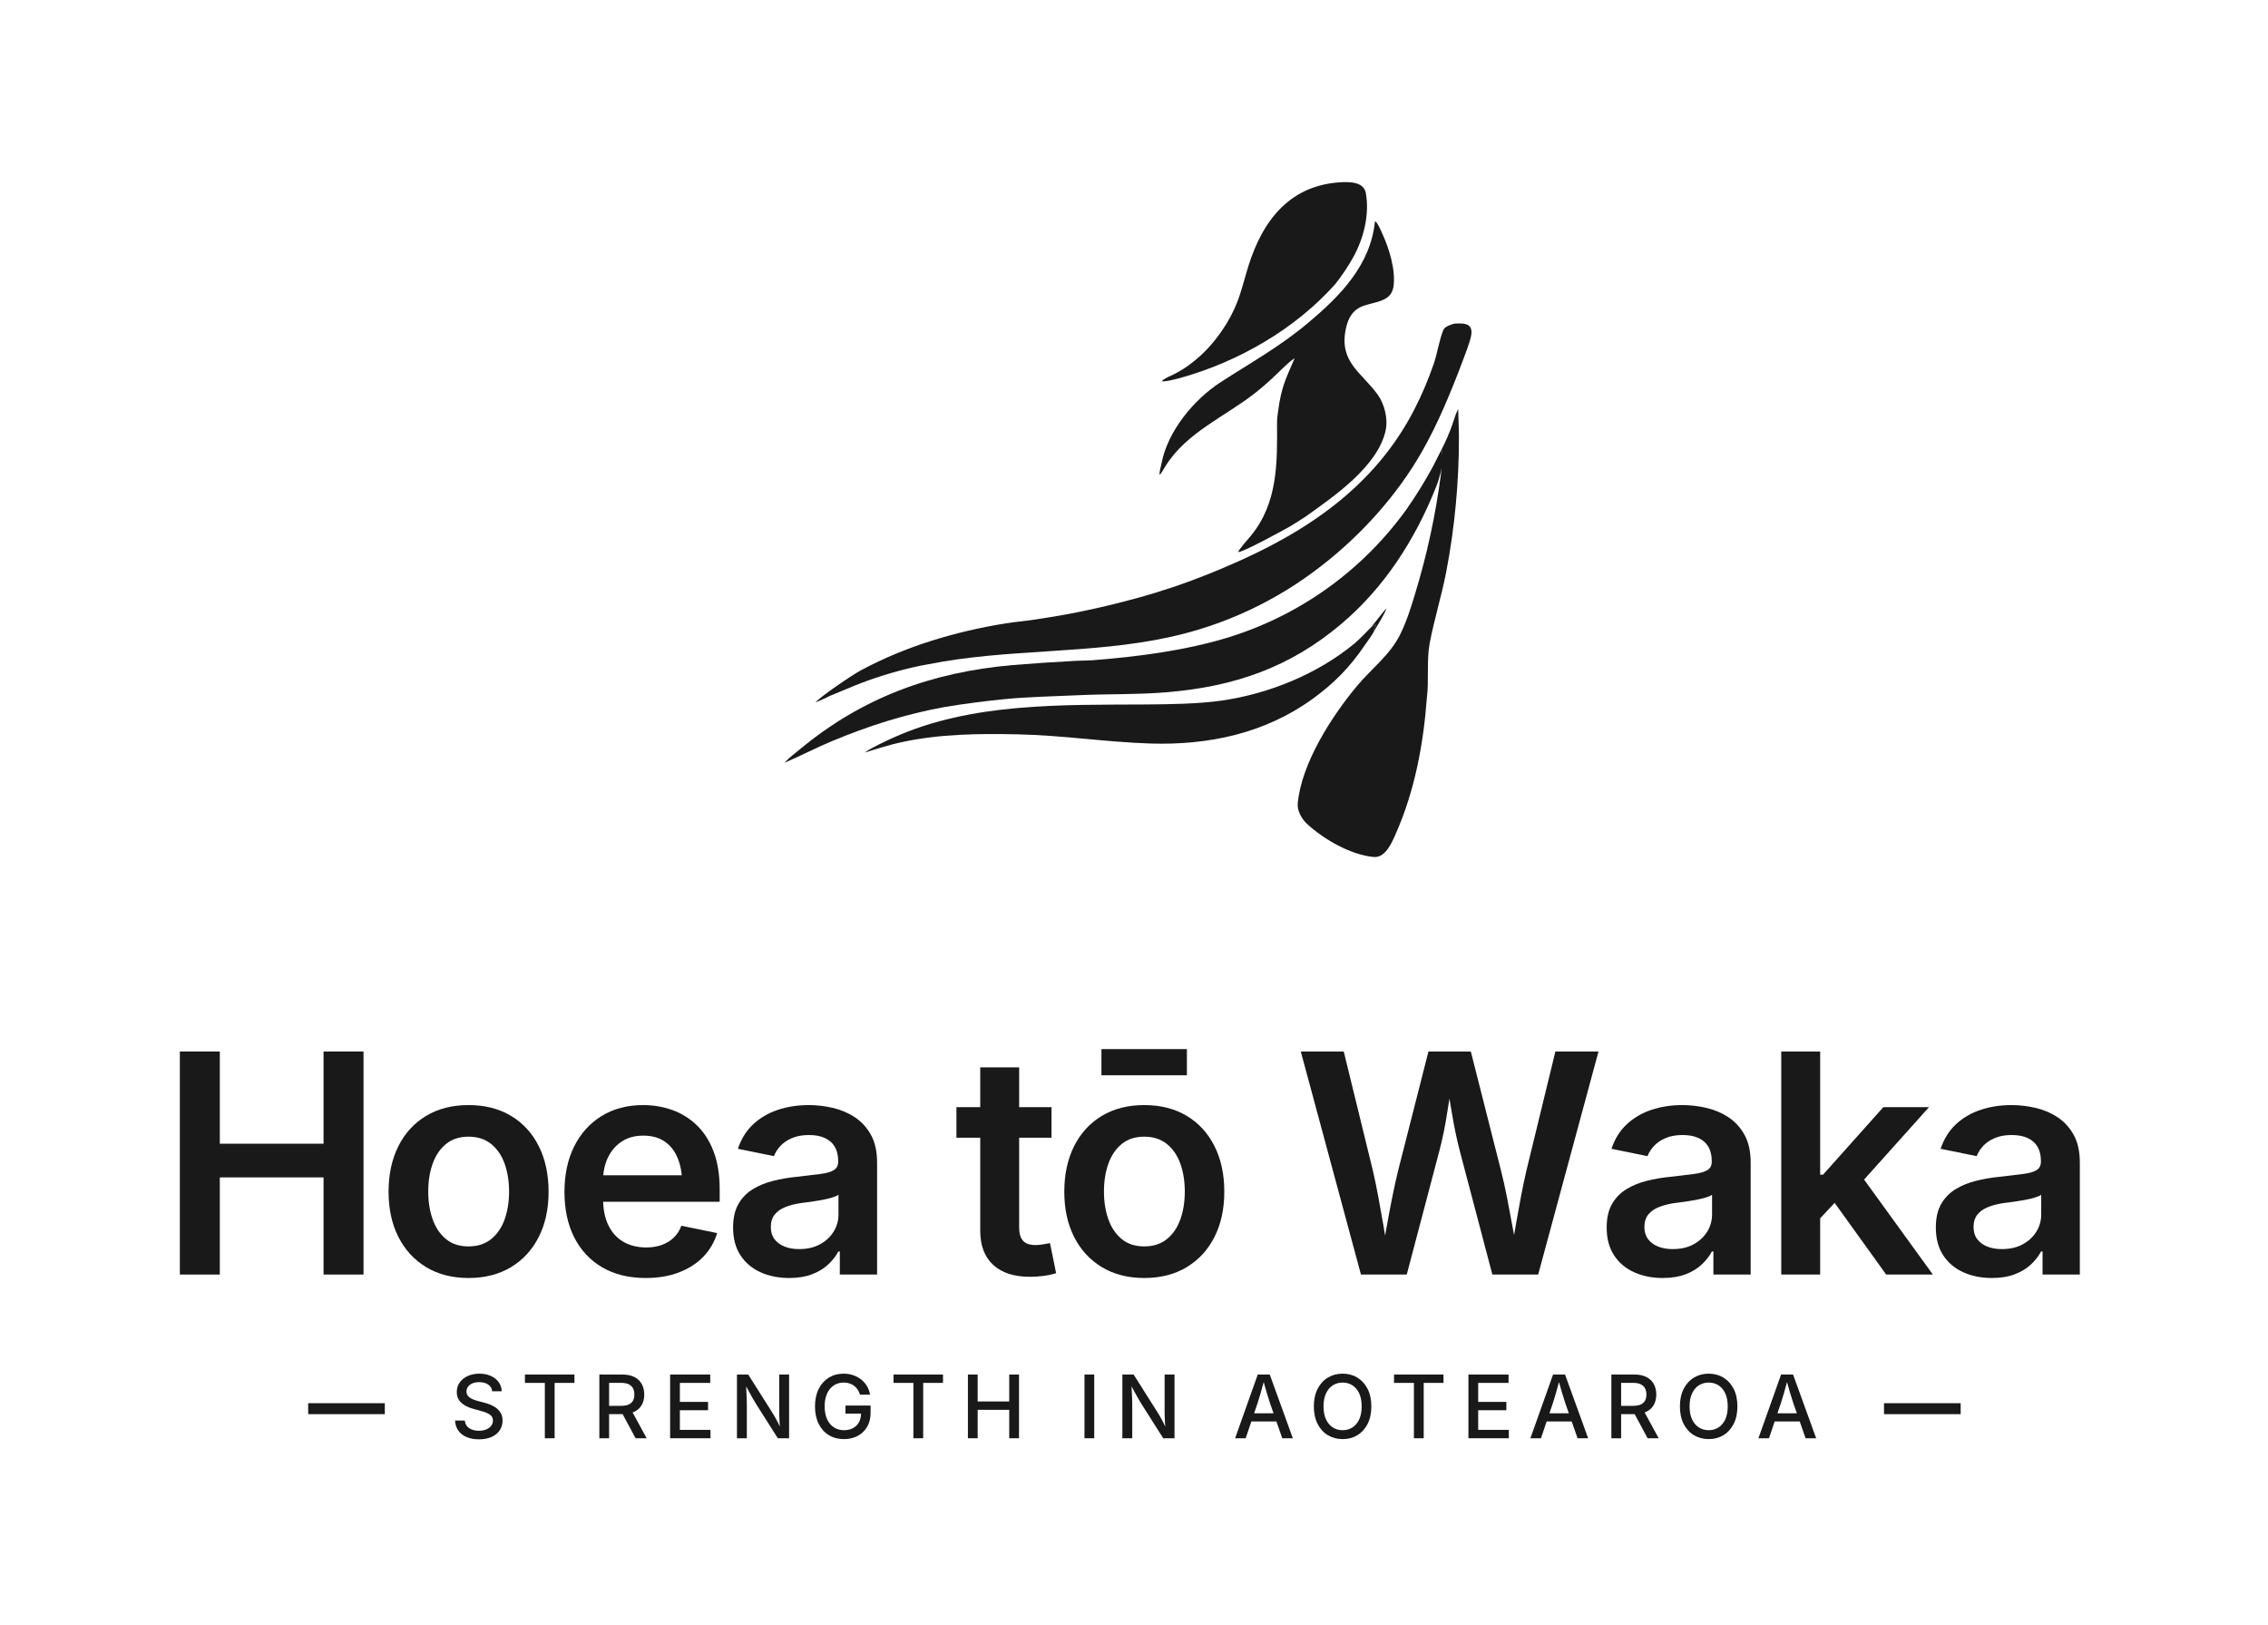
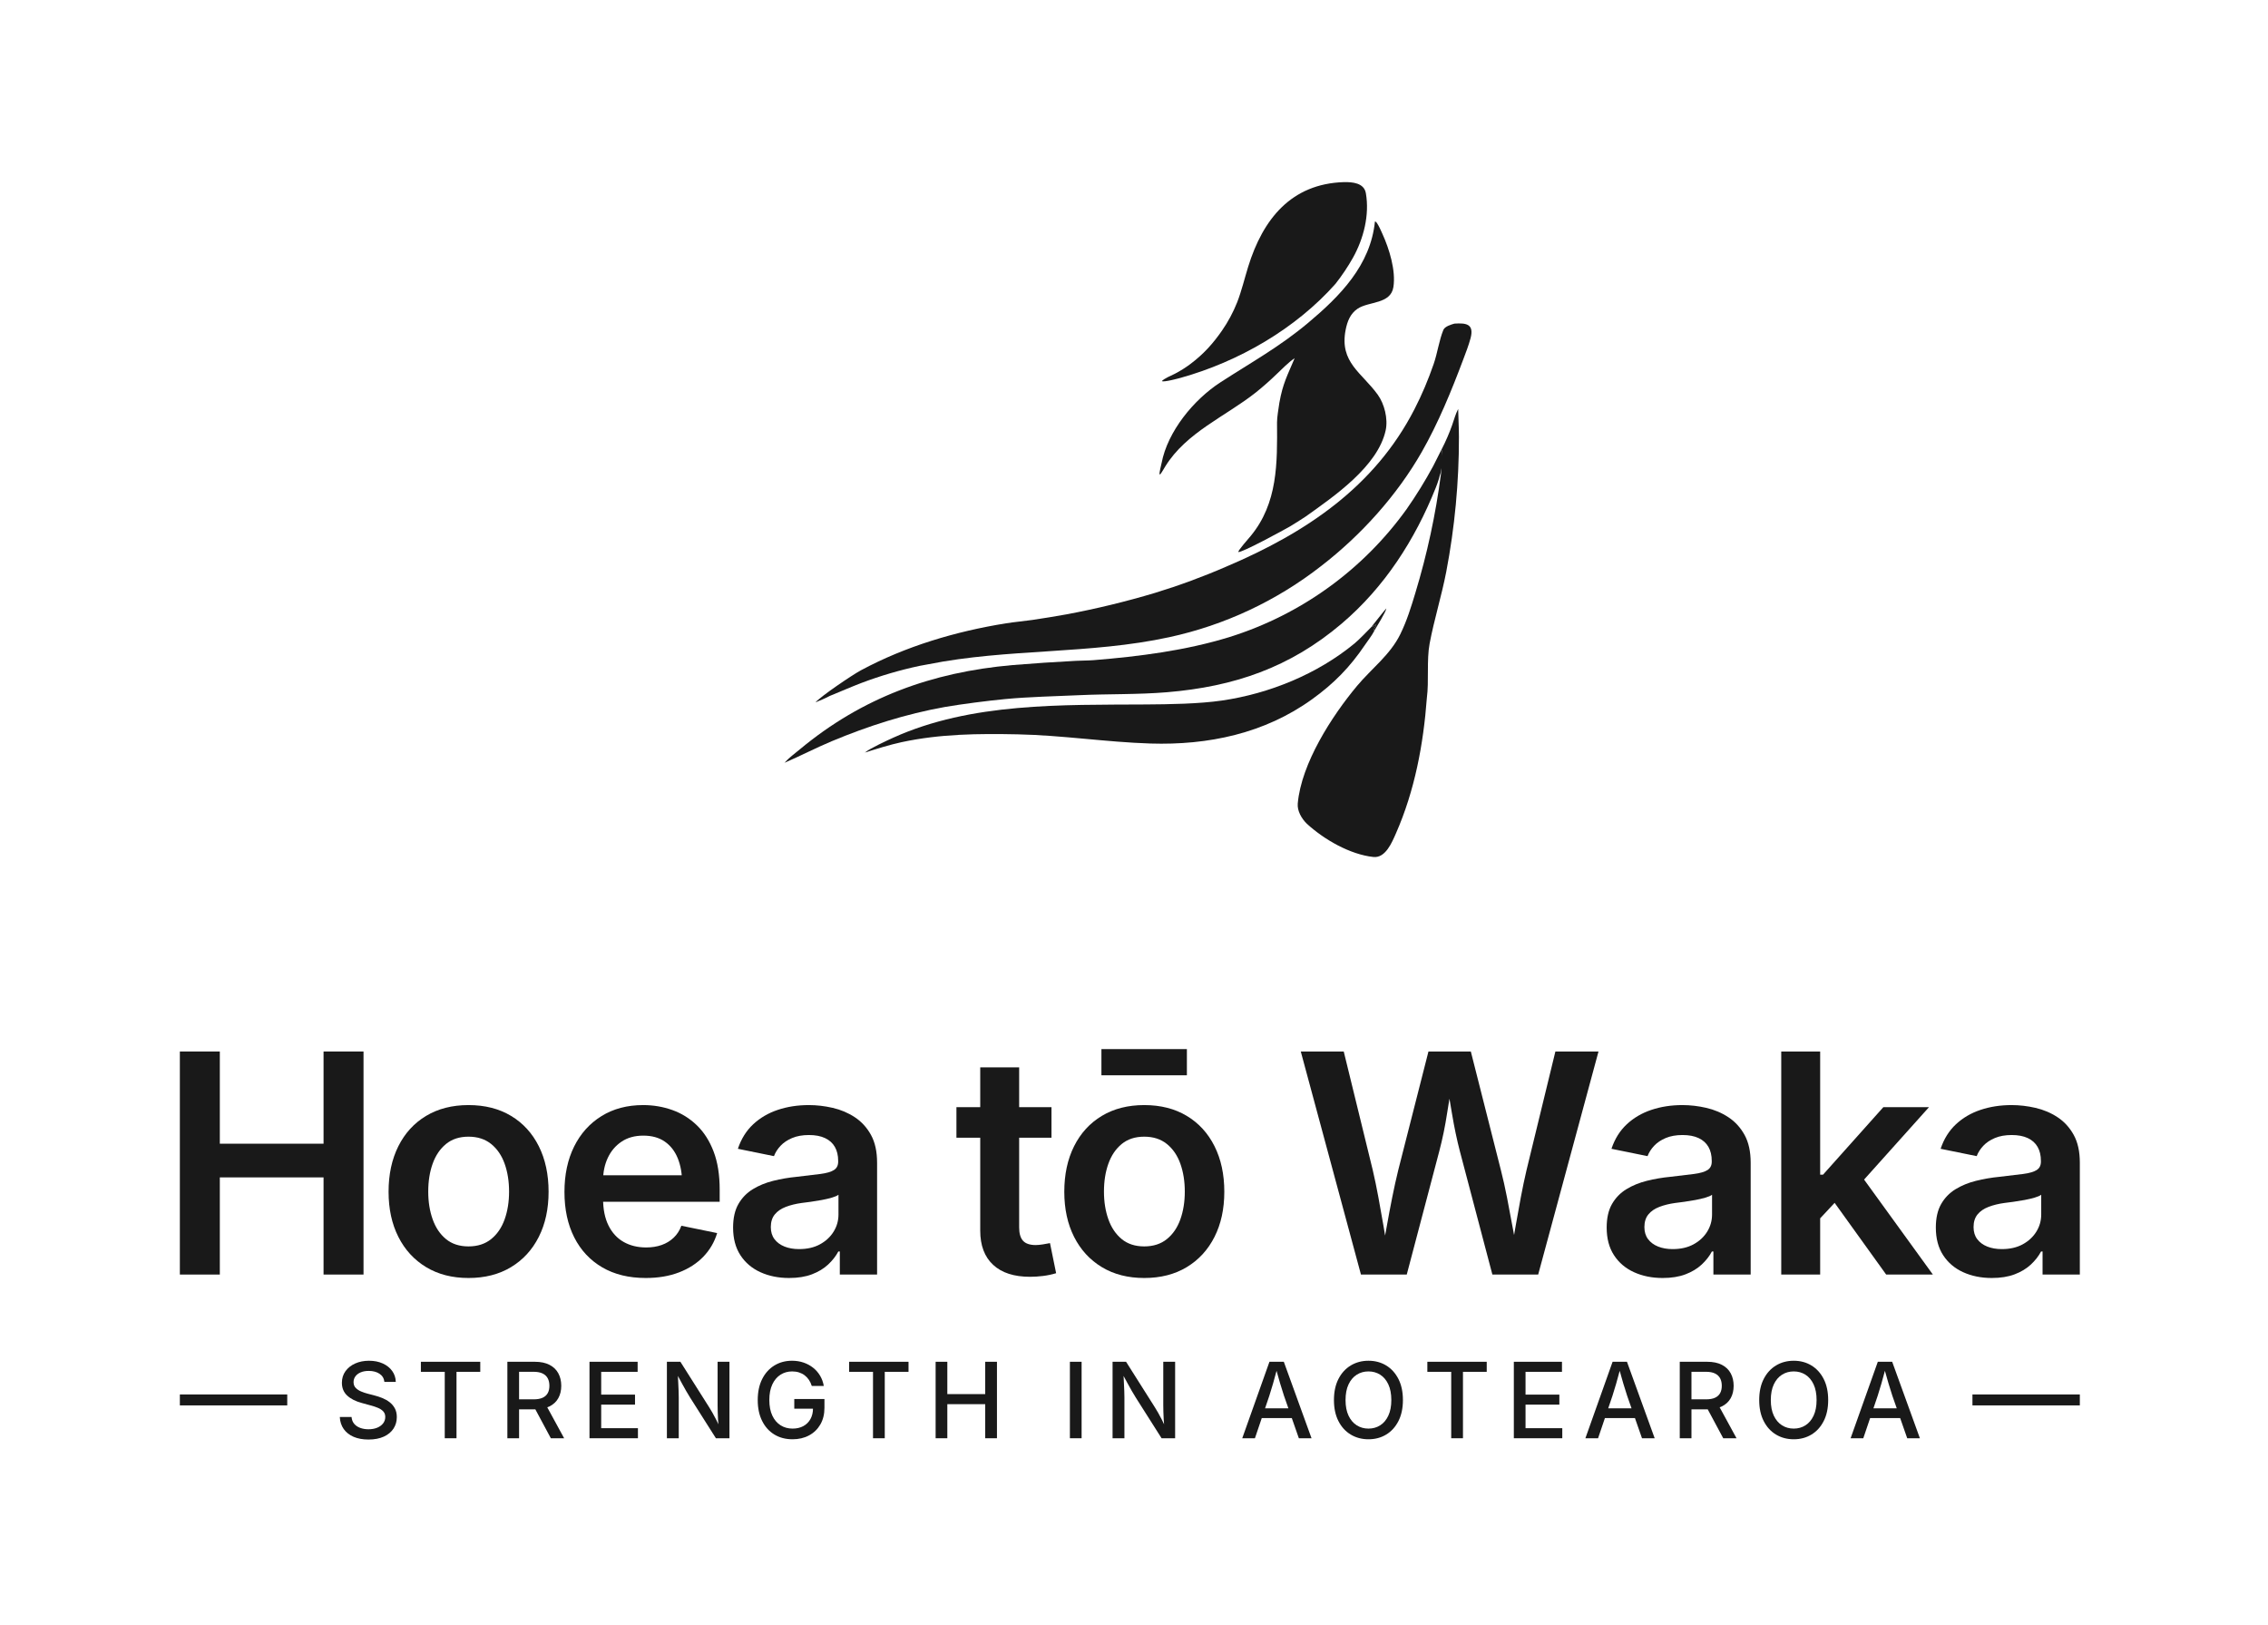
<svg xmlns="http://www.w3.org/2000/svg" width="912" height="653" viewBox="0 0 912 653">
  <path fill="#191919" d="M584.858 130.111C589.51 129.824 592.831 130.185 591.353 135.939 590.567 138.863 589.447 141.734 588.38 144.569 583.665 157.119 578.367 170.064 571.715 181.716 561.753 199.166 547.293 215.195 531.397 227.474 513.424 241.539 492.503 251.355 470.199 256.187 438.348 263.12 405.213 260.686 373.267 267.082 372.115 267.312 370.95 267.485 369.794 267.721 361.819 269.42 353.984 271.722 346.357 274.607 342.245 276.177 337.758 278.153 333.632 279.824 332.833 280.314 328.772 282.108 327.922 282.384 330.335 279.743 342.73 271.366 346.184 269.508 364.151 259.841 384.404 253.841 404.491 250.624 407.985 250.064 411.55 249.77 415.045 249.269 419.622 248.613 424.252 247.824 428.805 247.019 440.83 244.772 452.726 241.89 464.446 238.383 474.224 235.392 483.824 231.85 493.201 227.773 524.907 214.3 552.69 195.899 568.788 164.517 571.859 158.529 574.279 152.765 576.513 146.321 578 142.037 578.695 136.798 580.4 132.652 580.981 131.242 583.477 130.504 584.858 130.111Z" />
  <path fill="#191919" d="M552.886 89.037C553.269 89.142 553.414 89.273 553.639 89.605 554.586 90.999 555.236 92.581 555.933 94.115 558.666 100.134 561.324 108.781 560.318 115.361 559.249 122.372 550.43 121.089 545.913 124.122 542.94 126.12 541.76 129.278 541.1 132.643 538.536 145.739 547.662 149.84 554.052 158.746 556.664 162.387 558.213 168.344 557.204 173.008 554.069 187.492 536.397 199.605 524.991 207.708 523.963 208.439 519.402 211.282 518.602 211.737 516.033 213.205 499.428 222.26 497.919 221.958 497.897 221.219 502.119 216.468 502.884 215.548 513.864 202.293 513.631 186.148 513.513 169.913 513.496 167.709 514.118 164.311 514.452 161.96 515.837 154.125 517.72 150.891 520.597 144.026 518.123 145.659 515.581 148.3 513.393 150.384 510.716 152.976 507.922 155.442 505.017 157.774 492.865 167.408 477.082 173.787 468.596 187.499 468.041 188.396 467.154 189.997 466.55 190.724L466.279 190.721C466.149 189.878 466.891 187.224 467.091 186.213 469.517 173.44 480.004 160.693 490.778 153.711 503.094 145.731 514.561 139.428 526.002 129.829 538.856 119.043 551.114 106.663 552.886 89.037Z" />
  <path fill="#191919" d="M579.666 180.733C581.301 177.58 582.72 174.318 583.91 170.972 584.75 168.626 585.205 166.671 586.354 164.431 586.419 168.085 586.666 172.135 586.662 175.693 586.684 193.89 584.975 212.046 581.557 229.918 579.686 239.626 576.674 249.161 574.87 258.781 573.616 265.474 574.666 273.815 573.758 280.668 572.389 299.203 568.871 317.924 561.36 335.006 559.719 338.742 557.127 345.082 552.257 344.563 542.869 343.561 532.436 337.552 525.53 331.219 523.38 329.148 521.588 326.003 521.846 323.082 523.262 306.963 535.549 287.914 545.695 275.771 551.485 268.841 559.016 263.316 563.109 254.944 565.733 249.577 567.467 243.958 569.125 238.443 573.872 222.814 577.317 206.821 579.424 190.624 579.663 188.495 579.732 188.003 579.08 185.993 579.242 184.163 580.268 182.317 579.666 180.733Z" />
  <path fill="#191919" d="M579.668 180.727C580.27 182.312 579.789 186.053 579.789 186.421 579.789 187.526 579.544 189.368 579.421 189.737 579.053 190.842 578.715 192.059 578.479 192.912 578.14 193.992 577.761 195.059 577.339 196.11 568.995 217.021 556.715 236.131 539.466 250.772 518.687 268.407 496.241 276.072 469.271 278.323 457.57 279.297 445.691 278.969 434.013 279.506 424.54 279.938 413.572 280.172 404.189 281.075 397.128 281.753 387.06 283.037 379.957 284.251 364.249 287.066 349.187 291.864 334.483 298.009 328.036 300.705 321.776 303.976 315.453 306.691 317.269 304.648 319.549 303.009 321.64 301.272 346.715 280.435 374.704 270.274 407.089 267.41 415.625 266.71 424.171 266.137 432.724 265.693 435.081 265.568 437.488 265.61 439.83 265.421 458.128 263.943 476.936 261.539 494.521 256.096 523.185 247.113 548.155 229.056 565.662 204.648 569.519 199.131 573.058 193.398 576.26 187.478 577.44 185.278 578.483 182.97 579.668 180.727Z" />
  <path fill="#191919" d="M583.971 179.421C584.584 181.388 583.852 185.411 583.627 187.494 583.083 188.143 582.959 188.902 582.737 189.737 582.73 187.251 583.971 179.421 583.971 179.421Z" />
  <path fill="#191919" d="M540.461 73.221C543.779 73.177 548.513 73.491 549.239 77.687 550.759 86.462 548.331 95.964 544.033 103.65 542.045 107.206 539.564 110.89 537.031 114.106 520.961 132.237 497.982 145.452 474.739 151.92 473.605 152.224 468.109 153.712 467.214 153.246 467.717 152.369 471.344 150.832 472.453 150.265 474.645 149.128 476.738 147.811 478.712 146.327 483.932 142.394 487.64 138.301 491.383 132.931 493.845 129.379 495.893 125.556 497.485 121.539 499.257 116.988 500.469 111.91 501.919 107.22 507.819 88.136 519.19 73.854 540.461 73.221Z" />
  <path fill="#191919" d="M551.436 252.105C552.287 251.967 552.26 251.408 553.215 251.194L553.352 251.45C552.968 252.306 552.699 252.29 552.464 253.288L552.635 253.606 552.525 253.827C551.63 255.577 550.128 257.436 549.012 259.096 542.863 268.236 536.432 274.789 527.588 281.161 508.491 294.92 485.854 299.665 462.628 298.944 444.972 298.395 427.056 295.609 409.216 295.251 393.427 294.934 378.137 295.054 362.567 298.397 357.897 299.4 352.336 301.127 347.771 302.586 349.731 300.941 356.653 297.747 359.23 296.583 390.592 282.412 427.063 283.456 460.765 283.238 470.152 283.178 482.067 283.014 491.364 281.662 510.414 278.893 529.756 271.014 544.652 258.73 546.558 257.154 549.636 253.938 551.436 252.105Z" />
  <path fill="#191919" d="M551.433 252.101C552.079 251.31 557.248 244.702 557.48 244.603 557.317 245.996 553.518 252.057 552.632 253.602L552.461 253.284C552.697 252.285 552.965 252.301 553.349 251.446L553.212 251.189C552.256 251.403 552.284 251.962 551.433 252.101Z" />
  <path fill="#191919" d="M72.324 512.453L72.324 422.769 88.395 422.769 88.395 459.846 130.107 459.846 130.107 422.769 146.178 422.769 146.178 512.453 130.107 512.453 130.107 473.389 88.395 473.389 88.395 512.453Z" />
  <path fill="#191919" d="M188.393 513.837Q178.582 513.837 171.359 509.473 164.137 505.11 160.194 497.315 156.252 489.52 156.252 479.167 156.252 468.694 160.194 460.839 164.137 452.984 171.359 448.651 178.582 444.317 188.393 444.317 198.265 444.317 205.488 448.651 212.71 452.984 216.653 460.839 220.595 468.694 220.595 479.167 220.595 489.52 216.653 497.315 212.71 505.11 205.488 509.473 198.265 513.837 188.393 513.837ZM188.393 501.137Q193.871 501.137 197.512 498.188 201.154 495.238 202.929 490.242 204.705 485.247 204.705 479.107 204.705 472.908 202.929 467.912 201.154 462.916 197.512 459.967 193.871 457.017 188.393 457.017 182.916 457.017 179.335 459.967 175.753 462.916 173.978 467.882 172.202 472.847 172.202 479.107 172.202 485.247 173.978 490.242 175.753 495.238 179.335 498.188 182.916 501.137 188.393 501.137Z" />
  <path fill="#191919" d="M259.661 513.837Q249.489 513.837 242.176 509.564 234.863 505.29 230.92 497.526 226.978 489.761 226.978 479.228 226.978 468.815 230.86 460.99 234.742 453.165 241.875 448.741 249.008 444.317 258.638 444.317 264.778 444.317 270.345 446.303 275.913 448.29 280.217 452.443 284.52 456.596 286.958 463.006 289.396 469.417 289.396 478.265L289.396 483.2 234.381 483.2 234.381 472.546 281.631 472.546 274.288 475.676Q274.288 470.018 272.542 465.715 270.797 461.411 267.336 459.004 263.875 456.596 258.698 456.596 253.522 456.596 249.911 459.034 246.299 461.471 244.403 465.534 242.507 469.597 242.507 474.593L242.507 481.936Q242.507 488.316 244.674 492.71 246.841 497.104 250.753 499.331 254.666 501.558 259.842 501.558 263.273 501.558 266.072 500.565 268.871 499.572 270.917 497.616 272.964 495.66 273.987 492.831L288.372 495.78Q286.747 501.197 282.835 505.26 278.922 509.323 273.054 511.58 267.185 513.837 259.661 513.837Z" />
  <path fill="#191919" d="M317.3 513.837Q310.92 513.837 305.803 511.52 300.687 509.203 297.738 504.688 294.789 500.174 294.789 493.553 294.789 487.835 296.925 484.103 299.062 480.371 302.704 478.144 306.345 475.917 310.92 474.773 315.494 473.63 320.43 473.148 326.268 472.486 329.94 472.005 333.612 471.523 335.327 470.44 337.042 469.356 337.042 467.069L337.042 466.768Q337.042 463.458 335.718 461.14 334.394 458.823 331.776 457.589 329.157 456.355 325.305 456.355 321.393 456.355 318.534 457.559 315.675 458.763 313.869 460.689 312.063 462.615 311.221 464.842L296.715 461.893Q298.701 455.934 302.854 452.052 307.007 448.169 312.755 446.243 318.504 444.317 325.245 444.317 330 444.317 334.845 445.431 339.691 446.544 343.724 449.192 347.756 451.841 350.224 456.295 352.692 460.749 352.692 467.49L352.692 512.453 337.704 512.453 337.704 503.183 337.103 503.183Q335.598 506.012 332.98 508.45 330.361 510.888 326.479 512.363 322.597 513.837 317.3 513.837ZM321.333 502.22Q326.208 502.22 329.729 500.294 333.25 498.368 335.207 495.208 337.163 492.048 337.163 488.316L337.163 480.371Q336.38 480.973 334.544 481.515 332.709 482.057 330.452 482.478 328.194 482.899 325.997 483.2 323.8 483.501 322.296 483.682 318.805 484.163 315.976 485.247 313.147 486.33 311.552 488.286 309.957 490.242 309.957 493.372 309.957 496.262 311.431 498.218 312.906 500.174 315.464 501.197 318.022 502.22 321.333 502.22Z" />
  <path fill="#191919" d="M422.819 445.16L422.819 457.439 384.598 457.439 384.598 445.16ZM394.168 429.149L409.818 429.149 409.818 493.493Q409.818 497.164 411.383 498.88 412.948 500.595 416.499 500.595 417.583 500.595 419.358 500.324 421.134 500.054 422.217 499.813L424.685 511.911Q422.097 512.694 419.388 513.025 416.68 513.356 414.212 513.356 404.521 513.356 399.345 508.54 394.168 503.725 394.168 494.817Z" />
  <path fill="#191919" d="M460.113 513.837Q450.302 513.837 443.079 509.473 435.856 505.11 431.914 497.315 427.971 489.52 427.971 479.167 427.971 468.694 431.914 460.839 435.856 452.984 443.079 448.651 450.302 444.317 460.113 444.317 469.984 444.317 477.207 448.651 484.43 452.984 488.372 460.839 492.315 468.694 492.315 479.167 492.315 489.52 488.372 497.315 484.43 505.11 477.207 509.473 469.984 513.837 460.113 513.837ZM460.113 501.137Q465.59 501.137 469.232 498.188 472.873 495.238 474.649 490.242 476.425 485.247 476.425 479.107 476.425 472.908 474.649 467.912 472.873 462.916 469.232 459.967 465.59 457.017 460.113 457.017 454.636 457.017 451.054 459.967 447.473 462.916 445.697 467.882 443.922 472.847 443.922 479.107 443.922 485.247 445.697 490.242 447.473 495.238 451.054 498.188 454.636 501.137 460.113 501.137ZM477.267 421.806L477.267 432.339 442.898 432.339 442.898 421.806Z" />
  <path fill="#191919" d="M547.262 512.453L523.065 422.769 540.34 422.769 552.017 470.5Q553.221 475.676 554.274 481.394 555.328 487.113 556.321 492.891 557.314 498.669 558.217 504.207L555.628 504.207Q556.652 498.669 557.675 492.891 558.698 487.113 559.842 481.394 560.985 475.676 562.249 470.5L574.408 422.769 591.442 422.769 603.54 470.5Q604.864 475.676 605.978 481.394 607.091 487.113 608.145 492.891 609.198 498.669 610.282 504.207L607.513 504.207Q608.476 498.669 609.469 492.891 610.462 487.113 611.546 481.394 612.629 475.676 613.833 470.5L625.45 422.769 642.785 422.769 618.528 512.453 600.109 512.453 587.048 462.916Q585.242 455.994 583.888 447.868 582.534 439.743 580.969 430.654L584.821 430.654Q583.136 439.442 581.932 447.417 580.728 455.392 578.742 462.916L565.68 512.453Z" />
  <path fill="#191919" d="M668.582 513.837Q662.202 513.837 657.085 511.52 651.969 509.203 649.02 504.688 646.071 500.174 646.071 493.553 646.071 487.835 648.207 484.103 650.344 480.371 653.986 478.144 657.627 475.917 662.202 474.773 666.776 473.63 671.712 473.148 677.55 472.486 681.222 472.005 684.893 471.523 686.609 470.44 688.324 469.356 688.324 467.069L688.324 466.768Q688.324 463.458 687 461.14 685.676 458.823 683.058 457.589 680.439 456.355 676.587 456.355 672.675 456.355 669.816 457.559 666.957 458.763 665.151 460.689 663.345 462.615 662.503 464.842L647.997 461.893Q649.983 455.934 654.136 452.052 658.289 448.169 664.037 446.243 669.786 444.317 676.527 444.317 681.282 444.317 686.127 445.431 690.973 446.544 695.005 449.192 699.038 451.841 701.506 456.295 703.974 460.749 703.974 467.49L703.974 512.453 688.986 512.453 688.986 503.183 688.385 503.183Q686.88 506.012 684.261 508.45 681.643 510.888 677.761 512.363 673.879 513.837 668.582 513.837ZM672.615 502.22Q677.49 502.22 681.011 500.294 684.532 498.368 686.489 495.208 688.445 492.048 688.445 488.316L688.445 480.371Q687.662 480.973 685.826 481.515 683.991 482.057 681.733 482.478 679.476 482.899 677.279 483.2 675.082 483.501 673.578 483.682 670.087 484.163 667.258 485.247 664.429 486.33 662.834 488.286 661.239 490.242 661.239 493.372 661.239 496.262 662.713 498.218 664.188 500.174 666.746 501.197 669.304 502.22 672.615 502.22Z" />
  <path fill="#191919" d="M730.592 491.266L730.592 472.306 733.06 472.306 757.317 445.16 775.675 445.16 745.941 478.325 742.691 478.325ZM716.267 512.453L716.267 422.769 731.917 422.769 731.917 512.453ZM758.461 512.453L736.431 481.816 747.025 470.741 777.24 512.453Z" />
  <path fill="#191919" d="M800.943 513.837Q794.563 513.837 789.447 511.52 784.33 509.203 781.381 504.688 778.432 500.174 778.432 493.553 778.432 487.835 780.568 484.103 782.705 480.371 786.347 478.144 789.988 475.917 794.563 474.773 799.137 473.63 804.073 473.148 809.911 472.486 813.583 472.005 817.255 471.523 818.97 470.44 820.686 469.356 820.686 467.069L820.686 466.768Q820.686 463.458 819.361 461.14 818.037 458.823 815.419 457.589 812.801 456.355 808.948 456.355 805.036 456.355 802.177 457.559 799.318 458.763 797.512 460.689 795.706 462.615 794.864 464.842L780.358 461.893Q782.344 455.934 786.497 452.052 790.65 448.169 796.399 446.243 802.147 444.317 808.888 444.317 813.643 444.317 818.489 445.431 823.334 446.544 827.367 449.192 831.399 451.841 833.867 456.295 836.335 460.749 836.335 467.49L836.335 512.453 821.348 512.453 821.348 503.183 820.746 503.183Q819.241 506.012 816.623 508.45 814.004 510.888 810.122 512.363 806.24 513.837 800.943 513.837ZM804.976 502.22Q809.851 502.22 813.372 500.294 816.894 498.368 818.85 495.208 820.806 492.048 820.806 488.316L820.806 480.371Q820.023 480.973 818.188 481.515 816.352 482.057 814.095 482.478 811.838 482.899 809.641 483.2 807.444 483.501 805.939 483.682 802.448 484.163 799.619 485.247 796.79 486.33 795.195 488.286 793.6 490.242 793.6 493.372 793.6 496.262 795.074 498.218 796.549 500.174 799.107 501.197 801.665 502.22 804.976 502.22Z" />
-   <path fill="#191919" d="M192.591 578.7Q189.719 578.7 187.604 577.789 185.488 576.877 184.293 575.184 183.098 573.49 182.978 571.151L186.916 571.151Q187.036 572.544 187.819 573.455 188.601 574.367 189.857 574.814 191.112 575.261 192.574 575.261 194.207 575.261 195.471 574.754 196.735 574.246 197.475 573.309 198.214 572.372 198.214 571.134 198.214 570.016 197.57 569.302 196.925 568.588 195.833 568.115 194.741 567.642 193.348 567.281L190.355 566.456Q187.208 565.613 185.445 563.962 183.683 562.311 183.683 559.68 183.683 557.462 184.878 555.802 186.073 554.143 188.128 553.223 190.183 552.302 192.763 552.302 195.394 552.302 197.398 553.223 199.401 554.143 200.545 555.742 201.688 557.341 201.74 559.388L197.922 559.388Q197.733 557.634 196.297 556.671 194.861 555.708 192.677 555.708 191.129 555.708 189.985 556.189 188.842 556.671 188.214 557.522 187.586 558.373 187.586 559.457 187.586 560.678 188.335 561.426 189.083 562.174 190.157 562.612 191.232 563.051 192.213 563.309L194.706 563.962Q195.927 564.272 197.226 564.796 198.524 565.321 199.625 566.155 200.725 566.989 201.405 568.219 202.084 569.448 202.084 571.185 202.084 573.352 200.966 575.055 199.848 576.757 197.724 577.729 195.6 578.7 192.591 578.7Z" />
-   <path fill="#191919" d="M211.09 556.017L211.09 552.646 230.987 552.646 230.987 556.017 223.025 556.017 223.025 578.27 219.086 578.27 219.086 556.017Z" />
-   <path fill="#191919" d="M241.01 578.27L241.01 552.646 250.193 552.646Q253.151 552.646 255.129 553.67 257.106 554.693 258.087 556.516 259.067 558.339 259.067 560.695 259.067 563.068 258.078 564.848 257.089 566.628 255.111 567.608 253.134 568.588 250.159 568.588L243.262 568.588 243.262 565.235 249.78 565.235Q251.672 565.235 252.833 564.693 253.994 564.151 254.544 563.137 255.094 562.122 255.094 560.695 255.094 559.25 254.544 558.201 253.994 557.152 252.824 556.576 251.655 556 249.746 556L244.931 556 244.931 578.27ZM255.576 578.27L249.367 566.697 253.718 566.697 260.03 578.27Z" />
-   <path fill="#191919" d="M269.466 578.27L269.466 552.646 285.597 552.646 285.597 556.017 273.387 556.017 273.387 563.653 284.72 563.653 284.72 567.006 273.387 567.006 273.387 574.9 285.7 574.9 285.7 578.27Z" />
-   <path fill="#191919" d="M296.345 578.27L296.345 552.646 300.868 552.646 310.516 567.9Q310.997 568.657 311.599 569.706 312.201 570.755 312.872 572.071 313.542 573.386 314.196 574.934L313.714 574.934Q313.56 573.472 313.482 572.036 313.405 570.6 313.37 569.345 313.336 568.09 313.336 567.23L313.336 552.646 317.309 552.646 317.309 578.27 312.768 578.27 304.118 564.633Q303.43 563.515 302.768 562.38 302.106 561.245 301.306 559.758 300.507 558.27 299.355 556.137L299.974 556.137Q300.06 558.029 300.146 559.672 300.232 561.314 300.275 562.578 300.318 563.842 300.318 564.599L300.318 578.27Z" />
-   <path fill="#191919" d="M339.383 578.614Q335.91 578.614 333.287 577.015 330.664 575.416 329.194 572.466 327.724 569.517 327.724 565.476 327.724 561.383 329.211 558.433 330.699 555.484 333.296 553.893 335.892 552.302 339.211 552.302 341.275 552.302 343.072 552.913 344.869 553.523 346.288 554.65 347.707 555.776 348.627 557.333 349.547 558.889 349.857 560.746L345.832 560.746Q345.488 559.629 344.887 558.726 344.285 557.823 343.451 557.187 342.617 556.55 341.559 556.215 340.501 555.88 339.246 555.88 337.079 555.88 335.351 556.98 333.622 558.081 332.616 560.222 331.61 562.363 331.61 565.458 331.61 568.554 332.616 570.686 333.622 572.819 335.376 573.928 337.131 575.037 339.401 575.037 341.464 575.037 343.003 574.203 344.543 573.369 345.394 571.83 346.245 570.291 346.245 568.193L347.26 568.365 339.968 568.365 339.968 565.132 350.08 565.132 350.08 568.072Q350.08 571.306 348.696 573.67 347.311 576.035 344.904 577.325 342.496 578.614 339.383 578.614Z" />
-   <path fill="#191919" d="M359.293 556.017L359.293 552.646 379.191 552.646 379.191 556.017 371.228 556.017 371.228 578.27 367.29 578.27 367.29 556.017Z" />
-   <path fill="#191919" d="M389.213 578.27L389.213 552.646 393.134 552.646 393.134 563.481 405.826 563.481 405.826 552.646 409.764 552.646 409.764 578.27 405.826 578.27 405.826 566.851 393.134 566.851 393.134 578.27Z" />
-   <path fill="#191919" d="M440.008 552.646L440.008 578.27 436.087 578.27 436.087 552.646Z" />
-   <path fill="#191919" d="M451.323 578.27L451.323 552.646 455.846 552.646 465.494 567.9Q465.975 568.657 466.577 569.706 467.179 570.755 467.85 572.071 468.521 573.386 469.174 574.934L468.693 574.934Q468.538 573.472 468.46 572.036 468.383 570.6 468.349 569.345 468.314 568.09 468.314 567.23L468.314 552.646 472.287 552.646 472.287 578.27 467.747 578.27 459.096 564.633Q458.409 563.515 457.746 562.38 457.084 561.245 456.285 559.758 455.485 558.27 454.333 556.137L454.952 556.137Q455.038 558.029 455.124 559.672 455.21 561.314 455.253 562.578 455.296 563.842 455.296 564.599L455.296 578.27Z" />
-   <path fill="#191919" d="M496.656 578.27L505.771 552.646 510.586 552.646 519.873 578.27 515.625 578.27 510.638 564.014Q510.053 562.277 509.357 559.921 508.66 557.565 507.749 554.263L508.54 554.263Q507.663 557.599 506.966 559.981 506.27 562.363 505.737 564.014L500.904 578.27ZM501.592 571.512L501.592 568.244 514.92 568.244 514.92 571.512Z" />
-   <path fill="#191919" d="M539.897 578.614Q536.578 578.614 533.955 577.041 531.333 575.467 529.828 572.518 528.323 569.569 528.323 565.476 528.323 561.365 529.828 558.416 531.333 555.467 533.955 553.885 536.578 552.302 539.897 552.302 543.216 552.302 545.821 553.885 548.427 555.467 549.932 558.416 551.436 561.365 551.436 565.476 551.436 569.569 549.932 572.518 548.427 575.467 545.821 577.041 543.216 578.614 539.897 578.614ZM539.897 575.037Q542.081 575.037 543.809 573.945 545.538 572.853 546.544 570.712 547.55 568.571 547.55 565.476 547.55 562.346 546.544 560.205 545.538 558.064 543.809 556.972 542.081 555.88 539.897 555.88 537.696 555.88 535.959 556.98 534.222 558.081 533.216 560.222 532.21 562.363 532.21 565.476 532.21 568.571 533.216 570.704 534.222 572.836 535.959 573.937 537.696 575.037 539.897 575.037Z" />
-   <path fill="#191919" d="M560.562 556.017L560.562 552.646 580.459 552.646 580.459 556.017 572.497 556.017 572.497 578.27 568.559 578.27 568.559 556.017Z" />
-   <path fill="#191919" d="M590.482 578.27L590.482 552.646 606.613 552.646 606.613 556.017 594.403 556.017 594.403 563.653 605.736 563.653 605.736 567.006 594.403 567.006 594.403 574.9 606.716 574.9 606.716 578.27Z" />
-   <path fill="#191919" d="M615.401 578.27L624.515 552.646 629.331 552.646 638.617 578.27 634.369 578.27 629.382 564.014Q628.798 562.277 628.101 559.921 627.405 557.565 626.493 554.263L627.284 554.263Q626.407 557.599 625.711 559.981 625.014 562.363 624.481 564.014L619.649 578.27ZM620.336 571.512L620.336 568.244 633.664 568.244 633.664 571.512Z" />
-   <path fill="#191919" d="M647.962 578.27L647.962 552.646 657.145 552.646Q660.103 552.646 662.081 553.67 664.058 554.693 665.039 556.516 666.019 558.339 666.019 560.695 666.019 563.068 665.03 564.848 664.041 566.628 662.064 567.608 660.086 568.588 657.111 568.588L650.215 568.588 650.215 565.235 656.732 565.235Q658.624 565.235 659.785 564.693 660.946 564.151 661.496 563.137 662.046 562.122 662.046 560.695 662.046 559.25 661.496 558.201 660.946 557.152 659.776 556.576 658.607 556 656.698 556L651.883 556 651.883 578.27ZM662.528 578.27L656.32 566.697 660.671 566.697 666.982 578.27Z" />
-   <path fill="#191919" d="M687.097 578.614Q683.778 578.614 681.156 577.041 678.533 575.467 677.028 572.518 675.524 569.569 675.524 565.476 675.524 561.365 677.028 558.416 678.533 555.467 681.156 553.885 683.778 552.302 687.097 552.302 690.416 552.302 693.022 553.885 695.627 555.467 697.132 558.416 698.637 561.365 698.637 565.476 698.637 569.569 697.132 572.518 695.627 575.467 693.022 577.041 690.416 578.614 687.097 578.614ZM687.097 575.037Q689.281 575.037 691.01 573.945 692.738 572.853 693.744 570.712 694.75 568.571 694.75 565.476 694.75 562.346 693.744 560.205 692.738 558.064 691.01 556.972 689.281 555.88 687.097 555.88 684.896 555.88 683.159 556.98 681.422 558.081 680.416 560.222 679.41 562.363 679.41 565.476 679.41 568.571 680.416 570.704 681.422 572.836 683.159 573.937 684.896 575.037 687.097 575.037Z" />
-   <path fill="#191919" d="M707.092 578.27L716.206 552.646 721.022 552.646 730.308 578.27 726.06 578.27 721.073 564.014Q720.488 562.277 719.792 559.921 719.095 557.565 718.184 554.263L718.975 554.263Q718.098 557.599 717.401 559.981 716.705 562.363 716.172 564.014L711.339 578.27ZM712.027 571.512L712.027 568.244 725.355 568.244 725.355 571.512Z" />
-   <path fill="#191919" d="M123.922 564.182H154.74V568.585H123.922Z" />
-   <path fill="#191919" d="M757.595 564.182H788.413V568.585H757.595Z" />
+   <path fill="#191919" d="M148.174 578.786Q144.728 578.786 142.19 577.693 139.651 576.599 138.217 574.566 136.783 572.533 136.638 569.727L141.364 569.727Q141.509 571.398 142.448 572.492 143.387 573.586 144.893 574.122 146.399 574.659 148.154 574.659 150.114 574.659 151.631 574.05 153.148 573.441 154.035 572.317 154.922 571.192 154.922 569.706 154.922 568.365 154.149 567.508 153.375 566.652 152.064 566.084 150.754 565.517 149.082 565.084L145.491 564.093Q141.715 563.082 139.6 561.101 137.484 559.119 137.484 555.962 137.484 553.3 138.919 551.308 140.353 549.317 142.819 548.213 145.285 547.109 148.381 547.109 151.538 547.109 153.942 548.213 156.346 549.317 157.719 551.236 159.091 553.155 159.153 555.611L154.572 555.611Q154.345 553.506 152.621 552.351 150.898 551.195 148.277 551.195 146.42 551.195 145.048 551.773 143.675 552.351 142.922 553.372 142.169 554.394 142.169 555.694 142.169 557.159 143.067 558.057 143.964 558.954 145.254 559.481 146.544 560.007 147.72 560.316L150.713 561.101Q152.178 561.472 153.736 562.102 155.294 562.731 156.615 563.732 157.935 564.733 158.751 566.208 159.566 567.684 159.566 569.768 159.566 572.368 158.224 574.411 156.883 576.454 154.334 577.62 151.786 578.786 148.174 578.786Z" />
+   <path fill="#191919" d="M169.246 551.566L169.246 547.522 193.123 547.522 193.123 551.566 183.568 551.566 183.568 578.27 178.842 578.27 178.842 551.566Z" />
+   <path fill="#191919" d="M204.023 578.27L204.023 547.522 215.043 547.522Q218.592 547.522 220.965 548.75 223.339 549.977 224.515 552.165 225.691 554.352 225.691 557.18 225.691 560.028 224.505 562.163 223.318 564.299 220.945 565.476 218.572 566.652 215.001 566.652L206.726 566.652 206.726 562.628 214.547 562.628Q216.817 562.628 218.21 561.978 219.603 561.328 220.264 560.11 220.924 558.892 220.924 557.18 220.924 555.446 220.264 554.187 219.603 552.928 218.2 552.237 216.797 551.546 214.506 551.546L208.728 551.546 208.728 578.27ZM221.502 578.27L214.052 564.382 219.273 564.382 226.847 578.27Z" />
+   <path fill="#191919" d="M237.043 578.27L237.043 547.522 256.4 547.522 256.4 551.566 241.748 551.566 241.748 560.729 255.348 560.729 255.348 564.753 241.748 564.753 241.748 574.226 256.524 574.226 256.524 578.27Z" />
+   <path fill="#191919" d="M268.171 578.27L268.171 547.522 273.599 547.522 285.176 565.826Q285.754 566.734 286.476 567.993 287.198 569.252 288.003 570.831 288.808 572.41 289.592 574.267L289.014 574.267Q288.828 572.513 288.736 570.79 288.643 569.066 288.601 567.56 288.56 566.053 288.56 565.022L288.56 547.522 293.327 547.522 293.327 578.27 287.879 578.27 277.499 561.905Q276.673 560.564 275.879 559.202 275.084 557.84 274.125 556.055 273.165 554.27 271.783 551.711L272.525 551.711Q272.629 553.981 272.732 555.952 272.835 557.923 272.887 559.439 272.938 560.956 272.938 561.864L272.938 578.27Z" />
+   <path fill="#191919" d="M318.69 578.683Q314.521 578.683 311.374 576.764 308.227 574.845 306.463 571.306 304.698 567.766 304.698 562.917 304.698 558.005 306.483 554.466 308.268 550.927 311.385 549.018 314.501 547.109 318.484 547.109 320.96 547.109 323.117 547.841 325.273 548.574 326.976 549.926 328.678 551.278 329.782 553.145 330.886 555.013 331.258 557.242L326.429 557.242Q326.016 555.9 325.294 554.817 324.572 553.733 323.571 552.97 322.57 552.206 321.301 551.804 320.031 551.401 318.525 551.401 315.925 551.401 313.851 552.722 311.777 554.043 310.569 556.612 309.362 559.181 309.362 562.896 309.362 566.611 310.569 569.17 311.777 571.729 313.882 573.06 315.987 574.391 318.711 574.391 321.187 574.391 323.034 573.39 324.881 572.389 325.903 570.542 326.924 568.695 326.924 566.177L328.142 566.384 319.392 566.384 319.392 562.504 331.526 562.504 331.526 566.033Q331.526 569.913 329.865 572.75 328.204 575.588 325.314 577.135 322.425 578.683 318.69 578.683Z" />
+   <path fill="#191919" d="M341.455 551.566L341.455 547.522 365.332 547.522 365.332 551.566 355.777 551.566 355.777 578.27 351.051 578.27 351.051 551.566Z" />
+   <path fill="#191919" d="M376.232 578.27L376.232 547.522 380.937 547.522 380.937 560.523 396.167 560.523 396.167 547.522 400.893 547.522 400.893 578.27 396.167 578.27 396.167 564.568 380.937 564.568 380.937 578.27Z" />
+   <path fill="#191919" d="M434.931 547.522L434.931 578.27 430.226 578.27 430.226 547.522Z" />
+   <path fill="#191919" d="M447.383 578.27L447.383 547.522 452.81 547.522 464.387 565.826Q464.965 566.734 465.687 567.993 466.41 569.252 467.215 570.831 468.019 572.41 468.804 574.267L468.226 574.267Q468.04 572.513 467.947 570.79 467.854 569.066 467.813 567.56 467.772 566.053 467.772 565.022L467.772 547.522 472.539 547.522 472.539 578.27 467.091 578.27 456.71 561.905Q455.885 560.564 455.09 559.202 454.296 557.84 453.336 556.055 452.377 554.27 450.994 551.711L451.737 551.711Q451.84 553.981 451.943 555.952 452.047 557.923 452.098 559.439 452.15 560.956 452.15 561.864L452.15 578.27Z" />
+   <path fill="#191919" d="M499.528 578.27L510.466 547.522 516.244 547.522 527.388 578.27 522.291 578.27 516.306 561.163Q515.604 559.078 514.769 556.251 513.933 553.424 512.839 549.461L513.788 549.461Q512.736 553.465 511.9 556.323 511.064 559.181 510.425 561.163L504.626 578.27ZM505.451 570.16L505.451 566.239 521.445 566.239 521.445 570.16Z" />
+   <path fill="#191919" d="M550.29 578.683Q546.307 578.683 543.16 576.795 540.013 574.907 538.207 571.367 536.401 567.828 536.401 562.917 536.401 557.984 538.207 554.445 540.013 550.906 543.16 549.007 546.307 547.109 550.29 547.109 554.273 547.109 557.399 549.007 560.526 550.906 562.332 554.445 564.137 557.984 564.137 562.917 564.137 567.828 562.332 571.367 560.526 574.907 557.399 576.795 554.273 578.683 550.29 578.683ZM550.29 574.391Q552.911 574.391 554.985 573.08 557.059 571.77 558.266 569.201 559.473 566.631 559.473 562.917 559.473 559.161 558.266 556.591 557.059 554.022 554.985 552.712 552.911 551.401 550.29 551.401 547.649 551.401 545.564 552.722 543.48 554.043 542.273 556.612 541.065 559.181 541.065 562.917 541.065 566.631 542.273 569.19 543.48 571.749 545.564 573.07 547.649 574.391 550.29 574.391Z" />
+   <path fill="#191919" d="M573.961 551.566L573.961 547.522 597.838 547.522 597.838 551.566 588.283 551.566 588.283 578.27 583.557 578.27 583.557 551.566Z" />
+   <path fill="#191919" d="M608.738 578.27L608.738 547.522 628.095 547.522 628.095 551.566 613.443 551.566 613.443 560.729 627.043 560.729 627.043 564.753 613.443 564.753 613.443 574.226 628.219 574.226 628.219 578.27Z" />
+   <path fill="#191919" d="M637.513 578.27L648.451 547.522 654.229 547.522 665.373 578.27 660.276 578.27 654.291 561.163Q653.589 559.078 652.754 556.251 651.918 553.424 650.824 549.461L651.773 549.461Q650.721 553.465 649.885 556.323 649.049 559.181 648.41 561.163L642.611 578.27ZM643.436 570.16L643.436 566.239 659.43 566.239 659.43 570.16Z" />
+   <path fill="#191919" d="M675.46 578.27L675.46 547.522 686.48 547.522Q690.029 547.522 692.402 548.75 694.776 549.977 695.952 552.165 697.128 554.352 697.128 557.18 697.128 560.028 695.942 562.163 694.755 564.299 692.382 565.476 690.009 566.652 686.438 566.652L678.163 566.652 678.163 562.628 685.984 562.628Q688.254 562.628 689.647 561.978 691.04 561.328 691.701 560.11 692.361 558.892 692.361 557.18 692.361 555.446 691.701 554.187 691.04 552.928 689.637 552.237 688.234 551.546 685.943 551.546L680.165 551.546 680.165 578.27ZM692.939 578.27L685.489 564.382 690.71 564.382 698.284 578.27Z" />
+   <path fill="#191919" d="M721.295 578.683Q717.312 578.683 714.165 576.795 711.018 574.907 709.212 571.367 707.407 567.828 707.407 562.917 707.407 557.984 709.212 554.445 711.018 550.906 714.165 549.007 717.312 547.109 721.295 547.109 725.278 547.109 728.405 549.007 731.531 550.906 733.337 554.445 735.143 557.984 735.143 562.917 735.143 567.828 733.337 571.367 731.531 574.907 728.405 576.795 725.278 578.683 721.295 578.683ZM721.295 574.391Q723.916 574.391 725.99 573.08 728.064 571.77 729.271 569.201 730.479 566.631 730.479 562.917 730.479 559.161 729.271 556.591 728.064 554.022 725.99 552.712 723.916 551.401 721.295 551.401 718.654 551.401 716.569 552.722 714.485 554.043 713.278 556.612 712.071 559.181 712.071 562.917 712.071 566.631 713.278 569.19 714.485 571.749 716.569 573.07 718.654 574.391 721.295 574.391Z" />
+   <path fill="#191919" d="M744.161 578.27L755.099 547.522 760.877 547.522 772.021 578.27 766.924 578.27 760.939 561.163Q760.237 559.078 759.402 556.251 758.566 553.424 757.472 549.461L758.421 549.461Q757.369 553.465 756.533 556.323 755.697 559.181 755.058 561.163L749.259 578.27ZM750.084 570.16L750.084 566.239 766.078 566.239 766.078 570.16Z" />
+   <path fill="#191919" d="M72.324 560.66H115.506V565.063H72.324Z" />
+   <path fill="#191919" d="M793.153 560.66H836.335V565.063H793.153Z" />
</svg>
